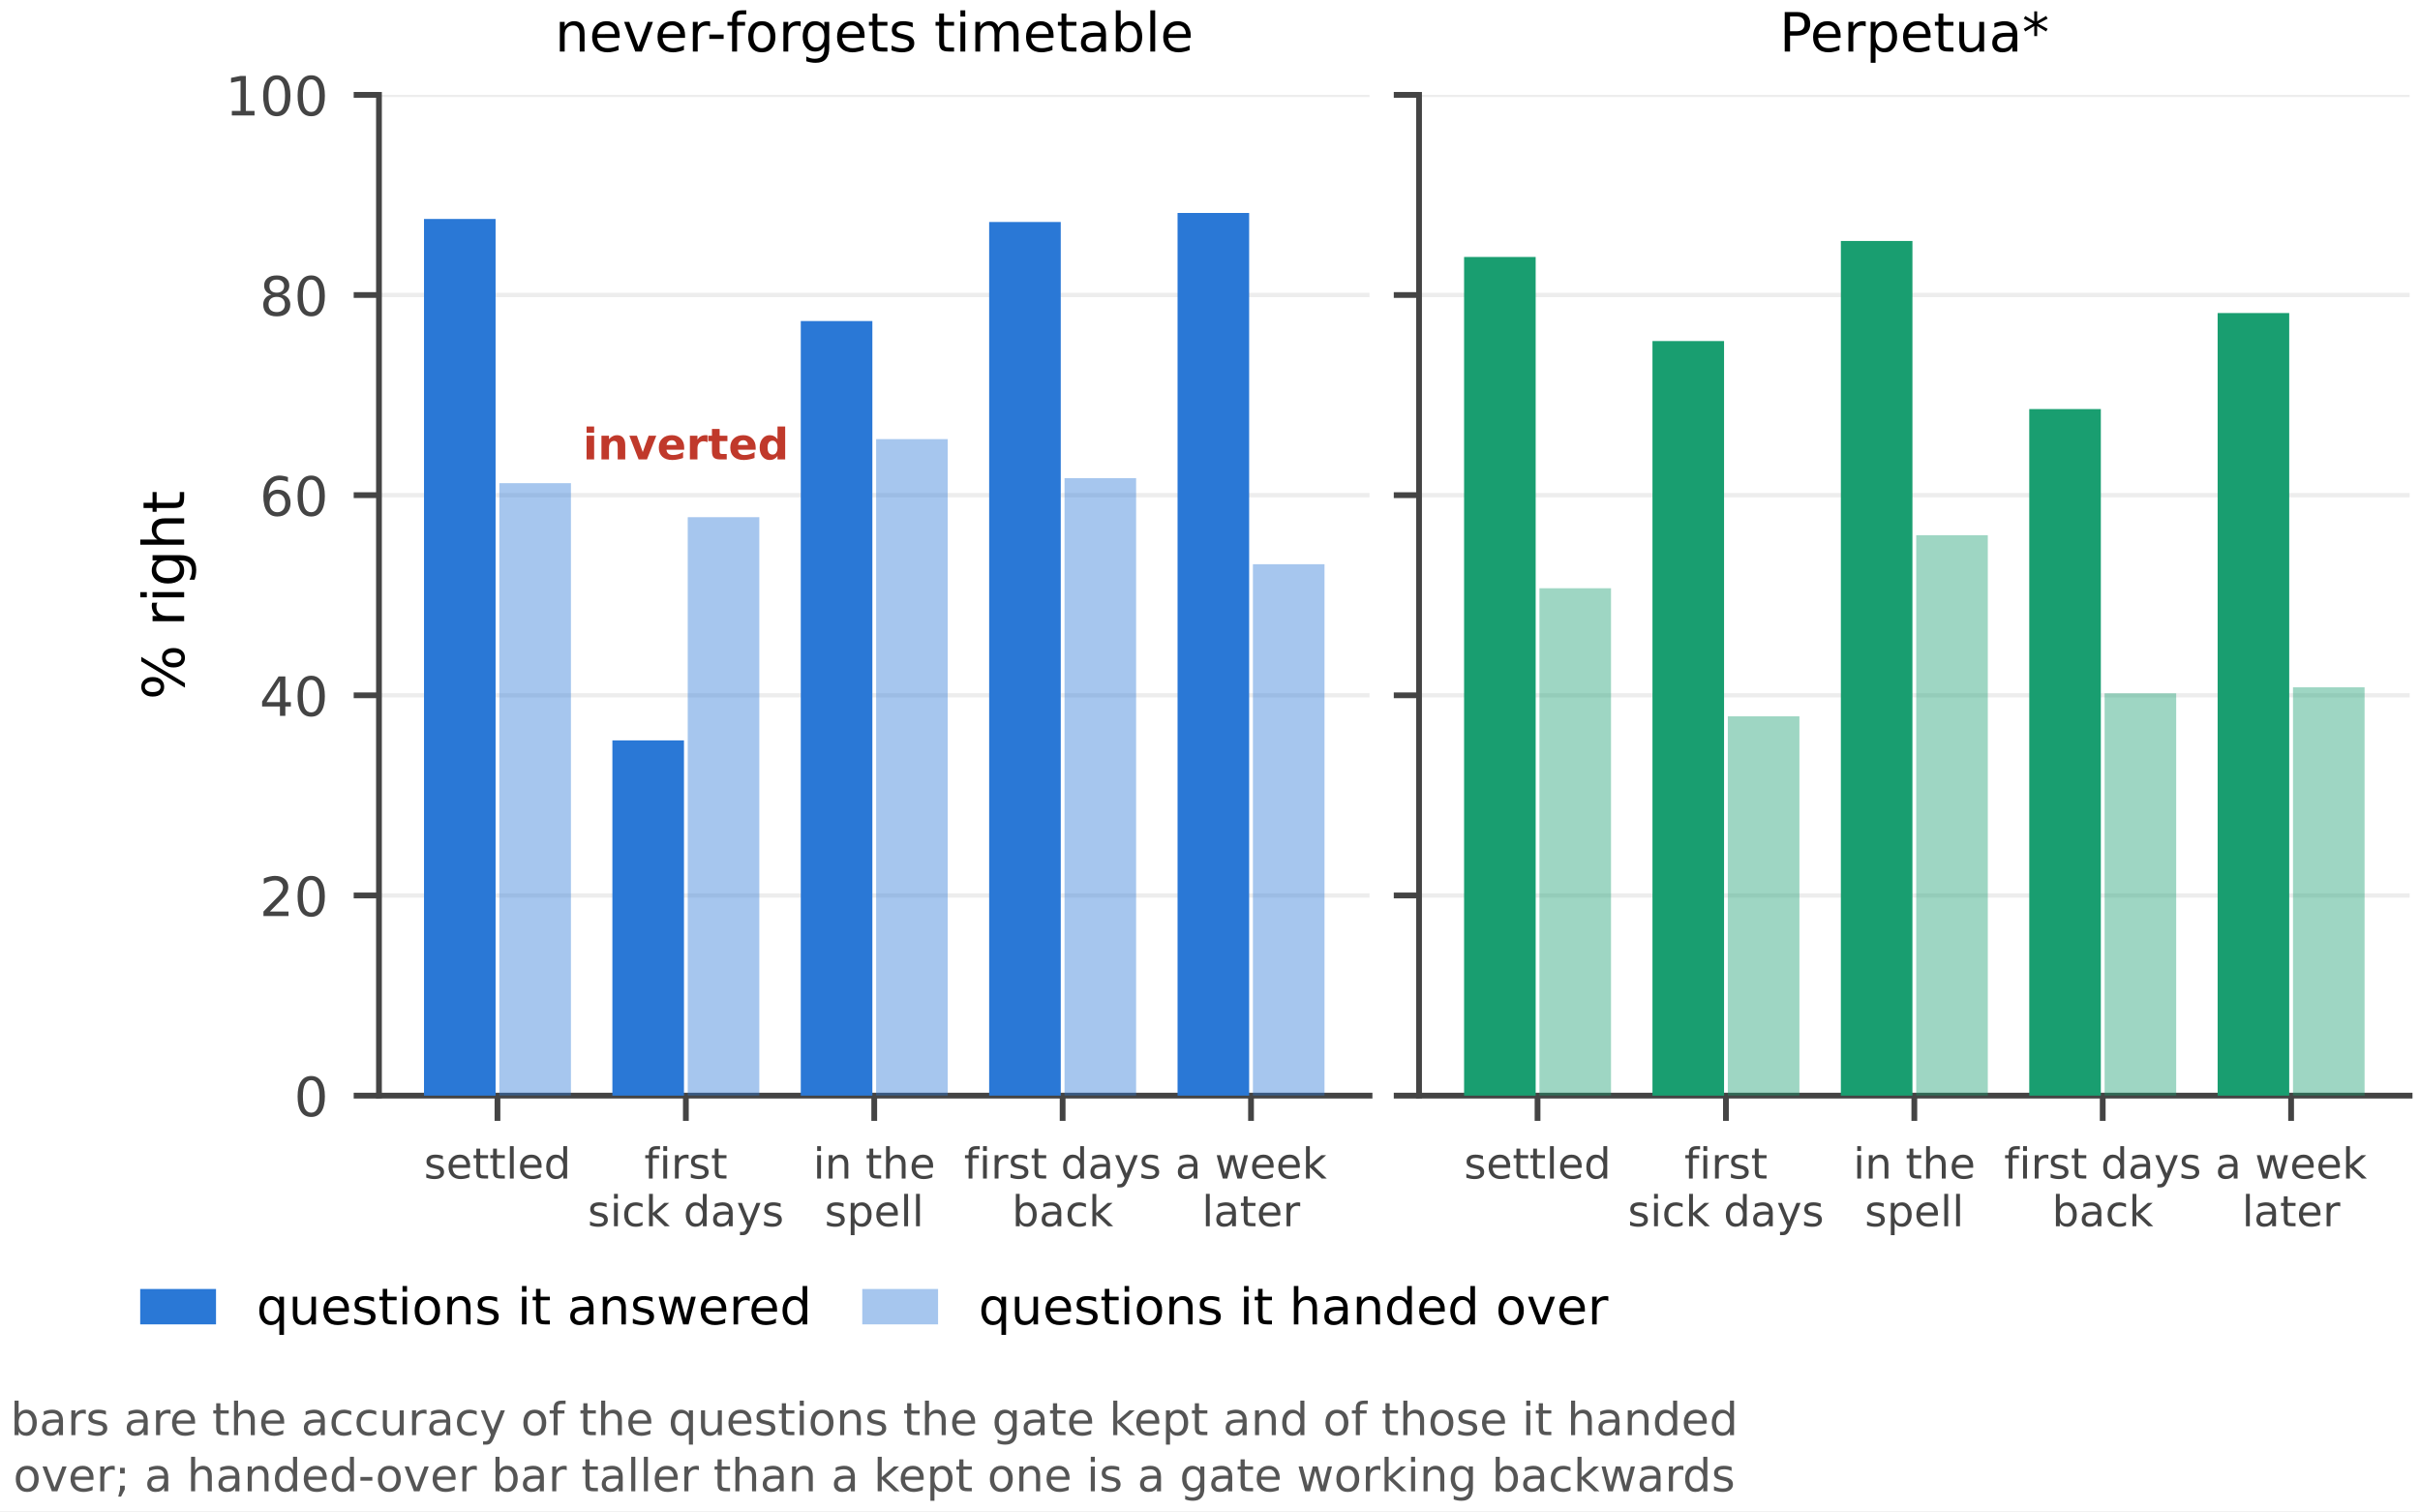
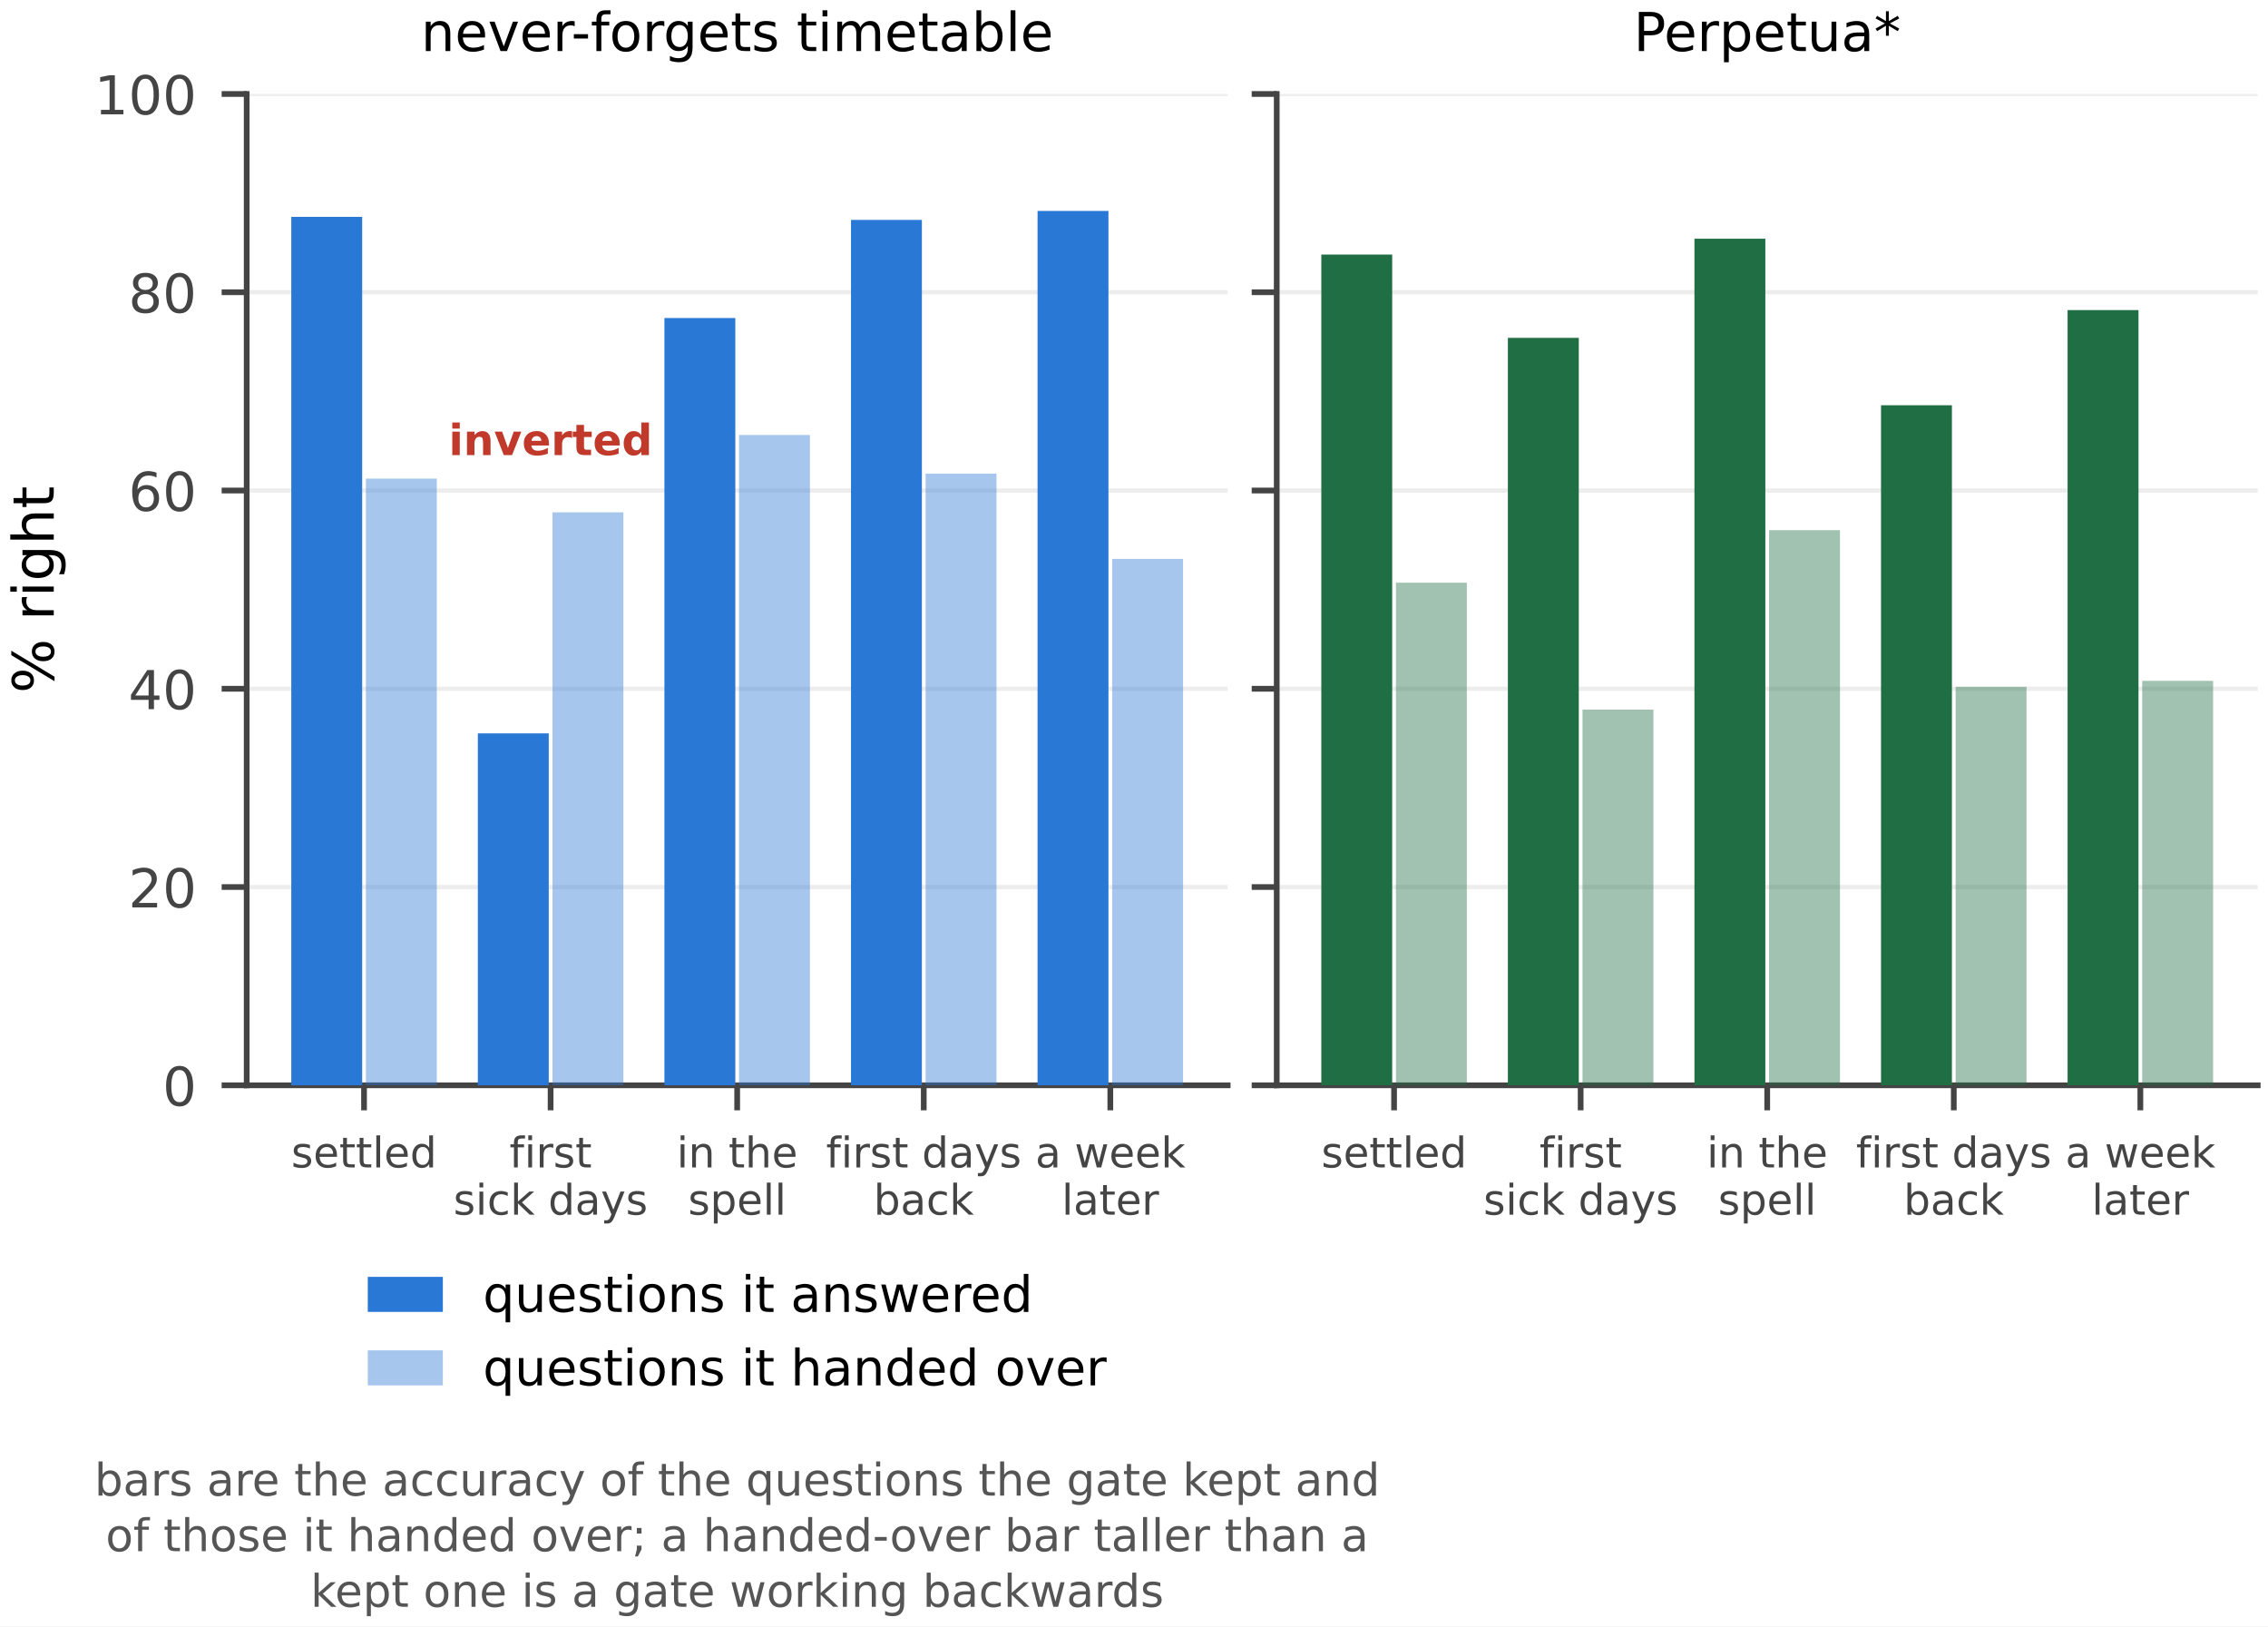
- <svg xmlns="http://www.w3.org/2000/svg" xmlns:xlink="http://www.w3.org/1999/xlink" width="335.157pt" height="209.288pt" viewBox="0 0 335.157 209.288" version="1.1">
+ <svg xmlns="http://www.w3.org/2000/svg" xmlns:xlink="http://www.w3.org/1999/xlink" width="317.17pt" height="227.4pt" viewBox="0 0 317.17 227.4" version="1.1">
  <defs>
    <style type="text/css">*{stroke-linejoin: round; stroke-linecap: butt}</style>
  </defs>
  <g id="figure_1">
    <g id="patch_1">
-       <path d="M -0 209.288  L 335.157 209.288  L 335.157 0  L -0 0  z " style="fill: #ffffff" />
+       <path d="M 0 227.4  L 317.17 227.4  L 317.17 -0  L 0 -0  z " style="fill: #ffffff" />
    </g>
    <g id="axes_1">
      <g id="patch_2">
-         <path d="M 52.485 151.739  L 189.672 151.739  L 189.672 13.139  L 52.485 13.139  z " style="fill: #ffffff" />
+         <path d="M 34.498 151.739  L 171.684 151.739  L 171.684 13.139  L 34.498 13.139  z " style="fill: #ffffff" />
      </g>
      <g id="matplotlib.axis_1">
        <g id="xtick_1">
          <g id="line2d_1">
            <defs>
-               <path id="ma13e0f02e8" d="M 0 0  L 0 3.5  " style="stroke: #444444; stroke-width: 0.8" />
+               <path id="m7c14909d47" d="M 0 0  L 0 3.5  " style="stroke: #444444; stroke-width: 0.8" />
            </defs>
            <g>
-               <use xlink:href="#ma13e0f02e8" x="68.897" y="151.739" style="fill: #444444; stroke: #444444; stroke-width: 0.8" />
+               <use xlink:href="#m7c14909d47" x="50.909" y="151.739" style="fill: #444444; stroke: #444444; stroke-width: 0.8" />
            </g>
          </g>
          <g id="text_1">
-             <text style="font-size: 5.9px; font-family: 'DejaVu Sans', 'Bitstream Vera Sans', 'Computer Modern Sans Serif', 'Lucida Grande', 'Verdana', 'Geneva', 'Lucid', 'Arial', 'Helvetica', 'Avant Garde', sans-serif; text-anchor: middle; fill: #444444" x="68.897" y="163.222" transform="rotate(-0 68.89653 163.2219)">settled</text>
+             <text style="font-size: 5.9px; font-family: 'DejaVu Sans', 'Bitstream Vera Sans', 'Computer Modern Sans Serif', 'Lucida Grande', 'Verdana', 'Geneva', 'Lucid', 'Arial', 'Helvetica', 'Avant Garde', sans-serif; text-anchor: middle; fill: #444444" x="50.909" y="163.222" transform="rotate(-0 50.90935 163.2219)">settled</text>
          </g>
        </g>
        <g id="xtick_2">
          <g id="line2d_2">
            <g>
-               <use xlink:href="#ma13e0f02e8" x="94.988" y="151.739" style="fill: #444444; stroke: #444444; stroke-width: 0.8" />
+               <use xlink:href="#m7c14909d47" x="77" y="151.739" style="fill: #444444; stroke: #444444; stroke-width: 0.8" />
            </g>
          </g>
          <g id="text_2">
-             <text style="font-size: 5.9px; font-family: 'DejaVu Sans', 'Bitstream Vera Sans', 'Computer Modern Sans Serif', 'Lucida Grande', 'Verdana', 'Geneva', 'Lucid', 'Arial', 'Helvetica', 'Avant Garde', sans-serif; fill: #444444" transform="translate(89.22348 163.2219)">first</text>
-             <text style="font-size: 5.9px; font-family: 'DejaVu Sans', 'Bitstream Vera Sans', 'Computer Modern Sans Serif', 'Lucida Grande', 'Verdana', 'Geneva', 'Lucid', 'Arial', 'Helvetica', 'Avant Garde', sans-serif; fill: #444444" transform="translate(81.39999 169.8286)">sick days</text>
+             <text style="font-size: 5.9px; font-family: 'DejaVu Sans', 'Bitstream Vera Sans', 'Computer Modern Sans Serif', 'Lucida Grande', 'Verdana', 'Geneva', 'Lucid', 'Arial', 'Helvetica', 'Avant Garde', sans-serif; fill: #444444" transform="translate(71.2363 163.2219)">first</text>
+             <text style="font-size: 5.9px; font-family: 'DejaVu Sans', 'Bitstream Vera Sans', 'Computer Modern Sans Serif', 'Lucida Grande', 'Verdana', 'Geneva', 'Lucid', 'Arial', 'Helvetica', 'Avant Garde', sans-serif; fill: #444444" transform="translate(63.41281 169.8286)">sick days</text>
          </g>
        </g>
        <g id="xtick_3">
          <g id="line2d_3">
            <g>
-               <use xlink:href="#ma13e0f02e8" x="121.078" y="151.739" style="fill: #444444; stroke: #444444; stroke-width: 0.8" />
+               <use xlink:href="#m7c14909d47" x="103.091" y="151.739" style="fill: #444444; stroke: #444444; stroke-width: 0.8" />
            </g>
          </g>
          <g id="text_3">
-             <text style="font-size: 5.9px; font-family: 'DejaVu Sans', 'Bitstream Vera Sans', 'Computer Modern Sans Serif', 'Lucida Grande', 'Verdana', 'Geneva', 'Lucid', 'Arial', 'Helvetica', 'Avant Garde', sans-serif; fill: #444444" transform="translate(112.6106 163.2219)">in the</text>
-             <text style="font-size: 5.9px; font-family: 'DejaVu Sans', 'Bitstream Vera Sans', 'Computer Modern Sans Serif', 'Lucida Grande', 'Verdana', 'Geneva', 'Lucid', 'Arial', 'Helvetica', 'Avant Garde', sans-serif; fill: #444444" transform="translate(114.2147 169.8286)">spell</text>
+             <text style="font-size: 5.9px; font-family: 'DejaVu Sans', 'Bitstream Vera Sans', 'Computer Modern Sans Serif', 'Lucida Grande', 'Verdana', 'Geneva', 'Lucid', 'Arial', 'Helvetica', 'Avant Garde', sans-serif; fill: #444444" transform="translate(94.62341 163.2219)">in the</text>
+             <text style="font-size: 5.9px; font-family: 'DejaVu Sans', 'Bitstream Vera Sans', 'Computer Modern Sans Serif', 'Lucida Grande', 'Verdana', 'Geneva', 'Lucid', 'Arial', 'Helvetica', 'Avant Garde', sans-serif; fill: #444444" transform="translate(96.22747 169.8286)">spell</text>
          </g>
        </g>
        <g id="xtick_4">
          <g id="line2d_4">
            <g>
-               <use xlink:href="#ma13e0f02e8" x="147.169" y="151.739" style="fill: #444444; stroke: #444444; stroke-width: 0.8" />
+               <use xlink:href="#m7c14909d47" x="129.182" y="151.739" style="fill: #444444; stroke: #444444; stroke-width: 0.8" />
            </g>
          </g>
          <g id="text_4">
-             <text style="font-size: 5.9px; font-family: 'DejaVu Sans', 'Bitstream Vera Sans', 'Computer Modern Sans Serif', 'Lucida Grande', 'Verdana', 'Geneva', 'Lucid', 'Arial', 'Helvetica', 'Avant Garde', sans-serif; fill: #444444" transform="translate(133.5045 163.2219)">first days</text>
-             <text style="font-size: 5.9px; font-family: 'DejaVu Sans', 'Bitstream Vera Sans', 'Computer Modern Sans Serif', 'Lucida Grande', 'Verdana', 'Geneva', 'Lucid', 'Arial', 'Helvetica', 'Avant Garde', sans-serif; fill: #444444" transform="translate(140.1586 169.8286)">back</text>
+             <text style="font-size: 5.9px; font-family: 'DejaVu Sans', 'Bitstream Vera Sans', 'Computer Modern Sans Serif', 'Lucida Grande', 'Verdana', 'Geneva', 'Lucid', 'Arial', 'Helvetica', 'Avant Garde', sans-serif; fill: #444444" transform="translate(115.5173 163.2219)">first days</text>
+             <text style="font-size: 5.9px; font-family: 'DejaVu Sans', 'Bitstream Vera Sans', 'Computer Modern Sans Serif', 'Lucida Grande', 'Verdana', 'Geneva', 'Lucid', 'Arial', 'Helvetica', 'Avant Garde', sans-serif; fill: #444444" transform="translate(122.1714 169.8286)">back</text>
          </g>
        </g>
        <g id="xtick_5">
          <g id="line2d_5">
            <g>
-               <use xlink:href="#ma13e0f02e8" x="173.26" y="151.739" style="fill: #444444; stroke: #444444; stroke-width: 0.8" />
+               <use xlink:href="#m7c14909d47" x="155.273" y="151.739" style="fill: #444444; stroke: #444444; stroke-width: 0.8" />
            </g>
          </g>
          <g id="text_5">
-             <text style="font-size: 5.9px; font-family: 'DejaVu Sans', 'Bitstream Vera Sans', 'Computer Modern Sans Serif', 'Lucida Grande', 'Verdana', 'Geneva', 'Lucid', 'Arial', 'Helvetica', 'Avant Garde', sans-serif; fill: #444444" transform="translate(162.764 163.2219)">a week</text>
-             <text style="font-size: 5.9px; font-family: 'DejaVu Sans', 'Bitstream Vera Sans', 'Computer Modern Sans Serif', 'Lucida Grande', 'Verdana', 'Geneva', 'Lucid', 'Arial', 'Helvetica', 'Avant Garde', sans-serif; fill: #444444" transform="translate(166.4487 169.8286)">later</text>
+             <text style="font-size: 5.9px; font-family: 'DejaVu Sans', 'Bitstream Vera Sans', 'Computer Modern Sans Serif', 'Lucida Grande', 'Verdana', 'Geneva', 'Lucid', 'Arial', 'Helvetica', 'Avant Garde', sans-serif; fill: #444444" transform="translate(144.7768 163.2219)">a week</text>
+             <text style="font-size: 5.9px; font-family: 'DejaVu Sans', 'Bitstream Vera Sans', 'Computer Modern Sans Serif', 'Lucida Grande', 'Verdana', 'Geneva', 'Lucid', 'Arial', 'Helvetica', 'Avant Garde', sans-serif; fill: #444444" transform="translate(148.4615 169.8286)">later</text>
          </g>
        </g>
      </g>
      <g id="matplotlib.axis_2">
        <g id="ytick_1">
          <g id="line2d_6">
-             <path d="M 52.485 151.739  L 189.672 151.739  " clip-path="url(#p17b1b8c74d)" style="fill: none; stroke: #dddddd; stroke-opacity: 0.5; stroke-width: 0.6; stroke-linecap: square" />
+             <path d="M 34.498 151.739  L 171.684 151.739  " clip-path="url(#p34a9e41740)" style="fill: none; stroke: #dddddd; stroke-opacity: 0.5; stroke-width: 0.6; stroke-linecap: square" />
          </g>
          <g id="line2d_7">
            <defs>
-               <path id="mb61ec6a829" d="M 0 0  L -3.5 0  " style="stroke: #444444; stroke-width: 0.8" />
+               <path id="m908d773eaa" d="M 0 0  L -3.5 0  " style="stroke: #444444; stroke-width: 0.8" />
            </defs>
            <g>
-               <use xlink:href="#mb61ec6a829" x="52.485" y="151.739" style="fill: #444444; stroke: #444444; stroke-width: 0.8" />
+               <use xlink:href="#m908d773eaa" x="34.498" y="151.739" style="fill: #444444; stroke: #444444; stroke-width: 0.8" />
            </g>
          </g>
          <g id="text_6">
-             <text style="font-size: 7.5px; font-family: 'DejaVu Sans', 'Bitstream Vera Sans', 'Computer Modern Sans Serif', 'Lucida Grande', 'Verdana', 'Geneva', 'Lucid', 'Arial', 'Helvetica', 'Avant Garde', sans-serif; text-anchor: end; fill: #444444" x="45.485" y="154.588" transform="rotate(-0 45.48531 154.5882)">0</text>
+             <text style="font-size: 7.5px; font-family: 'DejaVu Sans', 'Bitstream Vera Sans', 'Computer Modern Sans Serif', 'Lucida Grande', 'Verdana', 'Geneva', 'Lucid', 'Arial', 'Helvetica', 'Avant Garde', sans-serif; text-anchor: end; fill: #444444" x="27.498" y="154.588" transform="rotate(-0 27.49813 154.5882)">0</text>
          </g>
        </g>
        <g id="ytick_2">
          <g id="line2d_8">
-             <path d="M 52.485 124.019  L 189.672 124.019  " clip-path="url(#p17b1b8c74d)" style="fill: none; stroke: #dddddd; stroke-opacity: 0.5; stroke-width: 0.6; stroke-linecap: square" />
+             <path d="M 34.498 124.019  L 171.684 124.019  " clip-path="url(#p34a9e41740)" style="fill: none; stroke: #dddddd; stroke-opacity: 0.5; stroke-width: 0.6; stroke-linecap: square" />
          </g>
          <g id="line2d_9">
            <g>
-               <use xlink:href="#mb61ec6a829" x="52.485" y="124.019" style="fill: #444444; stroke: #444444; stroke-width: 0.8" />
+               <use xlink:href="#m908d773eaa" x="34.498" y="124.019" style="fill: #444444; stroke: #444444; stroke-width: 0.8" />
            </g>
          </g>
          <g id="text_7">
-             <text style="font-size: 7.5px; font-family: 'DejaVu Sans', 'Bitstream Vera Sans', 'Computer Modern Sans Serif', 'Lucida Grande', 'Verdana', 'Geneva', 'Lucid', 'Arial', 'Helvetica', 'Avant Garde', sans-serif; text-anchor: end; fill: #444444" x="45.485" y="126.868" transform="rotate(-0 45.48531 126.8682)">20</text>
+             <text style="font-size: 7.5px; font-family: 'DejaVu Sans', 'Bitstream Vera Sans', 'Computer Modern Sans Serif', 'Lucida Grande', 'Verdana', 'Geneva', 'Lucid', 'Arial', 'Helvetica', 'Avant Garde', sans-serif; text-anchor: end; fill: #444444" x="27.498" y="126.868" transform="rotate(-0 27.49813 126.8682)">20</text>
          </g>
        </g>
        <g id="ytick_3">
          <g id="line2d_10">
-             <path d="M 52.485 96.299  L 189.672 96.299  " clip-path="url(#p17b1b8c74d)" style="fill: none; stroke: #dddddd; stroke-opacity: 0.5; stroke-width: 0.6; stroke-linecap: square" />
+             <path d="M 34.498 96.299  L 171.684 96.299  " clip-path="url(#p34a9e41740)" style="fill: none; stroke: #dddddd; stroke-opacity: 0.5; stroke-width: 0.6; stroke-linecap: square" />
          </g>
          <g id="line2d_11">
            <g>
-               <use xlink:href="#mb61ec6a829" x="52.485" y="96.299" style="fill: #444444; stroke: #444444; stroke-width: 0.8" />
+               <use xlink:href="#m908d773eaa" x="34.498" y="96.299" style="fill: #444444; stroke: #444444; stroke-width: 0.8" />
            </g>
          </g>
          <g id="text_8">
-             <text style="font-size: 7.5px; font-family: 'DejaVu Sans', 'Bitstream Vera Sans', 'Computer Modern Sans Serif', 'Lucida Grande', 'Verdana', 'Geneva', 'Lucid', 'Arial', 'Helvetica', 'Avant Garde', sans-serif; text-anchor: end; fill: #444444" x="45.485" y="99.148" transform="rotate(-0 45.48531 99.14824)">40</text>
+             <text style="font-size: 7.5px; font-family: 'DejaVu Sans', 'Bitstream Vera Sans', 'Computer Modern Sans Serif', 'Lucida Grande', 'Verdana', 'Geneva', 'Lucid', 'Arial', 'Helvetica', 'Avant Garde', sans-serif; text-anchor: end; fill: #444444" x="27.498" y="99.148" transform="rotate(-0 27.49813 99.14824)">40</text>
          </g>
        </g>
        <g id="ytick_4">
          <g id="line2d_12">
-             <path d="M 52.485 68.579  L 189.672 68.579  " clip-path="url(#p17b1b8c74d)" style="fill: none; stroke: #dddddd; stroke-opacity: 0.5; stroke-width: 0.6; stroke-linecap: square" />
+             <path d="M 34.498 68.579  L 171.684 68.579  " clip-path="url(#p34a9e41740)" style="fill: none; stroke: #dddddd; stroke-opacity: 0.5; stroke-width: 0.6; stroke-linecap: square" />
          </g>
          <g id="line2d_13">
            <g>
-               <use xlink:href="#mb61ec6a829" x="52.485" y="68.579" style="fill: #444444; stroke: #444444; stroke-width: 0.8" />
+               <use xlink:href="#m908d773eaa" x="34.498" y="68.579" style="fill: #444444; stroke: #444444; stroke-width: 0.8" />
            </g>
          </g>
          <g id="text_9">
-             <text style="font-size: 7.5px; font-family: 'DejaVu Sans', 'Bitstream Vera Sans', 'Computer Modern Sans Serif', 'Lucida Grande', 'Verdana', 'Geneva', 'Lucid', 'Arial', 'Helvetica', 'Avant Garde', sans-serif; text-anchor: end; fill: #444444" x="45.485" y="71.428" transform="rotate(-0 45.48531 71.42824)">60</text>
+             <text style="font-size: 7.5px; font-family: 'DejaVu Sans', 'Bitstream Vera Sans', 'Computer Modern Sans Serif', 'Lucida Grande', 'Verdana', 'Geneva', 'Lucid', 'Arial', 'Helvetica', 'Avant Garde', sans-serif; text-anchor: end; fill: #444444" x="27.498" y="71.428" transform="rotate(-0 27.49813 71.42824)">60</text>
          </g>
        </g>
        <g id="ytick_5">
          <g id="line2d_14">
-             <path d="M 52.485 40.859  L 189.672 40.859  " clip-path="url(#p17b1b8c74d)" style="fill: none; stroke: #dddddd; stroke-opacity: 0.5; stroke-width: 0.6; stroke-linecap: square" />
+             <path d="M 34.498 40.859  L 171.684 40.859  " clip-path="url(#p34a9e41740)" style="fill: none; stroke: #dddddd; stroke-opacity: 0.5; stroke-width: 0.6; stroke-linecap: square" />
          </g>
          <g id="line2d_15">
            <g>
-               <use xlink:href="#mb61ec6a829" x="52.485" y="40.859" style="fill: #444444; stroke: #444444; stroke-width: 0.8" />
+               <use xlink:href="#m908d773eaa" x="34.498" y="40.859" style="fill: #444444; stroke: #444444; stroke-width: 0.8" />
            </g>
          </g>
          <g id="text_10">
-             <text style="font-size: 7.5px; font-family: 'DejaVu Sans', 'Bitstream Vera Sans', 'Computer Modern Sans Serif', 'Lucida Grande', 'Verdana', 'Geneva', 'Lucid', 'Arial', 'Helvetica', 'Avant Garde', sans-serif; text-anchor: end; fill: #444444" x="45.485" y="43.708" transform="rotate(-0 45.48531 43.70824)">80</text>
+             <text style="font-size: 7.5px; font-family: 'DejaVu Sans', 'Bitstream Vera Sans', 'Computer Modern Sans Serif', 'Lucida Grande', 'Verdana', 'Geneva', 'Lucid', 'Arial', 'Helvetica', 'Avant Garde', sans-serif; text-anchor: end; fill: #444444" x="27.498" y="43.708" transform="rotate(-0 27.49813 43.70824)">80</text>
          </g>
        </g>
        <g id="ytick_6">
          <g id="line2d_16">
-             <path d="M 52.485 13.139  L 189.672 13.139  " clip-path="url(#p17b1b8c74d)" style="fill: none; stroke: #dddddd; stroke-opacity: 0.5; stroke-width: 0.6; stroke-linecap: square" />
+             <path d="M 34.498 13.139  L 171.684 13.139  " clip-path="url(#p34a9e41740)" style="fill: none; stroke: #dddddd; stroke-opacity: 0.5; stroke-width: 0.6; stroke-linecap: square" />
          </g>
          <g id="line2d_17">
            <g>
-               <use xlink:href="#mb61ec6a829" x="52.485" y="13.139" style="fill: #444444; stroke: #444444; stroke-width: 0.8" />
+               <use xlink:href="#m908d773eaa" x="34.498" y="13.139" style="fill: #444444; stroke: #444444; stroke-width: 0.8" />
            </g>
          </g>
          <g id="text_11">
-             <text style="font-size: 7.5px; font-family: 'DejaVu Sans', 'Bitstream Vera Sans', 'Computer Modern Sans Serif', 'Lucida Grande', 'Verdana', 'Geneva', 'Lucid', 'Arial', 'Helvetica', 'Avant Garde', sans-serif; text-anchor: end; fill: #444444" x="45.485" y="15.988" transform="rotate(-0 45.48531 15.98824)">100</text>
+             <text style="font-size: 7.5px; font-family: 'DejaVu Sans', 'Bitstream Vera Sans', 'Computer Modern Sans Serif', 'Lucida Grande', 'Verdana', 'Geneva', 'Lucid', 'Arial', 'Helvetica', 'Avant Garde', sans-serif; text-anchor: end; fill: #444444" x="27.498" y="15.988" transform="rotate(-0 27.49813 15.98824)">100</text>
          </g>
        </g>
        <g id="text_12">
-           <text style="font-size: 8px; font-family: 'DejaVu Sans', 'Bitstream Vera Sans', 'Computer Modern Sans Serif', 'Lucida Grande', 'Verdana', 'Geneva', 'Lucid', 'Arial', 'Helvetica', 'Avant Garde', sans-serif; text-anchor: middle" x="25.506" y="82.439" transform="rotate(-90 25.50593 82.43883)">% right</text>
+           <text style="font-size: 8px; font-family: 'DejaVu Sans', 'Bitstream Vera Sans', 'Computer Modern Sans Serif', 'Lucida Grande', 'Verdana', 'Geneva', 'Lucid', 'Arial', 'Helvetica', 'Avant Garde', sans-serif; text-anchor: middle" x="7.519" y="82.439" transform="rotate(-90 7.51875 82.43883)">% right</text>
        </g>
      </g>
      <g id="patch_3">
-         <path d="M 52.485 151.739  L 52.485 13.139  " style="fill: none; stroke: #444444; stroke-width: 0.8; stroke-linejoin: miter; stroke-linecap: square" />
+         <path d="M 34.498 151.739  L 34.498 13.139  " style="fill: none; stroke: #444444; stroke-width: 0.8; stroke-linejoin: miter; stroke-linecap: square" />
      </g>
      <g id="patch_4">
-         <path d="M 52.485 151.739  L 189.672 151.739  " style="fill: none; stroke: #444444; stroke-width: 0.8; stroke-linejoin: miter; stroke-linecap: square" />
+         <path d="M 34.498 151.739  L 171.684 151.739  " style="fill: none; stroke: #444444; stroke-width: 0.8; stroke-linejoin: miter; stroke-linecap: square" />
      </g>
      <g id="patch_5">
-         <path d="M 58.721 151.739  L 68.636 151.739  L 68.636 30.325  L 58.721 30.325  z " clip-path="url(#p17b1b8c74d)" style="fill: #2a78d6" />
+         <path d="M 40.734 151.739  L 50.648 151.739  L 50.648 30.325  L 40.734 30.325  z " clip-path="url(#p34a9e41740)" style="fill: #2a78d6" />
      </g>
      <g id="patch_6">
-         <path d="M 84.812 151.739  L 94.727 151.739  L 94.727 102.536  L 84.812 102.536  z " clip-path="url(#p17b1b8c74d)" style="fill: #2a78d6" />
+         <path d="M 66.825 151.739  L 76.739 151.739  L 76.739 102.536  L 66.825 102.536  z " clip-path="url(#p34a9e41740)" style="fill: #2a78d6" />
      </g>
      <g id="patch_7">
-         <path d="M 110.903 151.739  L 120.818 151.739  L 120.818 44.462  L 110.903 44.462  z " clip-path="url(#p17b1b8c74d)" style="fill: #2a78d6" />
+         <path d="M 92.916 151.739  L 102.83 151.739  L 102.83 44.462  L 92.916 44.462  z " clip-path="url(#p34a9e41740)" style="fill: #2a78d6" />
      </g>
      <g id="patch_8">
-         <path d="M 136.994 151.739  L 146.909 151.739  L 146.909 30.741  L 136.994 30.741  z " clip-path="url(#p17b1b8c74d)" style="fill: #2a78d6" />
+         <path d="M 119.007 151.739  L 128.921 151.739  L 128.921 30.741  L 119.007 30.741  z " clip-path="url(#p34a9e41740)" style="fill: #2a78d6" />
      </g>
      <g id="patch_9">
-         <path d="M 163.085 151.739  L 173 151.739  L 173 29.494  L 163.085 29.494  z " clip-path="url(#p17b1b8c74d)" style="fill: #2a78d6" />
+         <path d="M 145.098 151.739  L 155.012 151.739  L 155.012 29.494  L 145.098 29.494  z " clip-path="url(#p34a9e41740)" style="fill: #2a78d6" />
      </g>
      <g id="patch_10">
-         <path d="M 69.157 151.739  L 79.072 151.739  L 79.072 66.916  L 69.157 66.916  z " clip-path="url(#p17b1b8c74d)" style="fill: #2a78d6; opacity: 0.42" />
+         <path d="M 51.17 151.739  L 61.085 151.739  L 61.085 66.916  L 51.17 66.916  z " clip-path="url(#p34a9e41740)" style="fill: #2a78d6; opacity: 0.42" />
      </g>
      <g id="patch_11">
-         <path d="M 95.248 151.739  L 105.163 151.739  L 105.163 71.628  L 95.248 71.628  z " clip-path="url(#p17b1b8c74d)" style="fill: #2a78d6; opacity: 0.42" />
+         <path d="M 77.261 151.739  L 87.176 151.739  L 87.176 71.628  L 77.261 71.628  z " clip-path="url(#p34a9e41740)" style="fill: #2a78d6; opacity: 0.42" />
      </g>
      <g id="patch_12">
-         <path d="M 121.339 151.739  L 131.254 151.739  L 131.254 60.817  L 121.339 60.817  z " clip-path="url(#p17b1b8c74d)" style="fill: #2a78d6; opacity: 0.42" />
+         <path d="M 103.352 151.739  L 113.267 151.739  L 113.267 60.817  L 103.352 60.817  z " clip-path="url(#p34a9e41740)" style="fill: #2a78d6; opacity: 0.42" />
      </g>
      <g id="patch_13">
-         <path d="M 147.43 151.739  L 157.345 151.739  L 157.345 66.223  L 147.43 66.223  z " clip-path="url(#p17b1b8c74d)" style="fill: #2a78d6; opacity: 0.42" />
+         <path d="M 129.443 151.739  L 139.358 151.739  L 139.358 66.223  L 129.443 66.223  z " clip-path="url(#p34a9e41740)" style="fill: #2a78d6; opacity: 0.42" />
      </g>
      <g id="patch_14">
-         <path d="M 173.521 151.739  L 183.436 151.739  L 183.436 78.142  L 173.521 78.142  z " clip-path="url(#p17b1b8c74d)" style="fill: #2a78d6; opacity: 0.42" />
+         <path d="M 155.534 151.739  L 165.449 151.739  L 165.449 78.142  L 155.534 78.142  z " clip-path="url(#p34a9e41740)" style="fill: #2a78d6; opacity: 0.42" />
      </g>
      <g id="text_13">
-         <text style="font-weight: 700; font-size: 6px; font-family: 'DejaVu Sans', 'Bitstream Vera Sans', 'Computer Modern Sans Serif', 'Lucida Grande', 'Verdana', 'Geneva', 'Lucid', 'Arial', 'Helvetica', 'Avant Garde', sans-serif; text-anchor: middle; fill: #c0392b" x="94.988" y="63.628" transform="rotate(-0 94.9875 63.62803)">inverted</text>
+         <text style="font-weight: 700; font-size: 6px; font-family: 'DejaVu Sans', 'Bitstream Vera Sans', 'Computer Modern Sans Serif', 'Lucida Grande', 'Verdana', 'Geneva', 'Lucid', 'Arial', 'Helvetica', 'Avant Garde', sans-serif; text-anchor: middle; fill: #c0392b" x="77" y="63.628" transform="rotate(-0 77.00032 63.62803)">inverted</text>
      </g>
      <g id="text_14">
-         <text style="font-size: 6.3px; font-family: 'DejaVu Sans', 'Bitstream Vera Sans', 'Computer Modern Sans Serif', 'Lucida Grande', 'Verdana', 'Geneva', 'Lucid', 'Arial', 'Helvetica', 'Avant Garde', sans-serif; fill: #555555" transform="translate(1.44 198.7648)">bars are the accuracy of the questions the gate kept and of those it handed</text>
-         <text style="font-size: 6.3px; font-family: 'DejaVu Sans', 'Bitstream Vera Sans', 'Computer Modern Sans Serif', 'Lucida Grande', 'Verdana', 'Geneva', 'Lucid', 'Arial', 'Helvetica', 'Avant Garde', sans-serif; fill: #555555" transform="translate(1.843102 206.5375)">over; a handed-over bar taller than a kept one is a gate working backwards</text>
+         <text style="font-size: 6.3px; font-family: 'DejaVu Sans', 'Bitstream Vera Sans', 'Computer Modern Sans Serif', 'Lucida Grande', 'Verdana', 'Geneva', 'Lucid', 'Arial', 'Helvetica', 'Avant Garde', sans-serif; fill: #555555" transform="translate(13.20211 209.1048)">bars are the accuracy of the questions the gate kept and</text>
+         <text style="font-size: 6.3px; font-family: 'DejaVu Sans', 'Bitstream Vera Sans', 'Computer Modern Sans Serif', 'Lucida Grande', 'Verdana', 'Geneva', 'Lucid', 'Arial', 'Helvetica', 'Avant Garde', sans-serif; fill: #555555" transform="translate(14.77563 216.8775)">of those it handed over; a handed-over bar taller than a</text>
+         <text style="font-size: 6.3px; font-family: 'DejaVu Sans', 'Bitstream Vera Sans', 'Computer Modern Sans Serif', 'Lucida Grande', 'Verdana', 'Geneva', 'Lucid', 'Arial', 'Helvetica', 'Avant Garde', sans-serif; fill: #555555" transform="translate(43.42341 224.6502)">kept one is a gate working backwards</text>
      </g>
      <g id="text_15">
-         <text style="font-size: 7.5px; font-family: 'DejaVu Sans', 'Bitstream Vera Sans', 'Computer Modern Sans Serif', 'Lucida Grande', 'Verdana', 'Geneva', 'Lucid', 'Arial', 'Helvetica', 'Avant Garde', sans-serif; text-anchor: middle" x="121.078" y="7.139" transform="rotate(-0 121.0785 7.138828)">never-forgets timetable</text>
+         <text style="font-size: 7.5px; font-family: 'DejaVu Sans', 'Bitstream Vera Sans', 'Computer Modern Sans Serif', 'Lucida Grande', 'Verdana', 'Geneva', 'Lucid', 'Arial', 'Helvetica', 'Avant Garde', sans-serif; text-anchor: middle" x="103.091" y="7.139" transform="rotate(-0 103.0913 7.138828)">never-forgets timetable</text>
      </g>
      <g id="legend_1">
        <g id="patch_15">
-           <path d="M 19.417 183.42  L 29.917 183.42  L 29.917 178.52  L 19.417 178.52  z " style="fill: #2a78d6" />
+           <path d="M 51.431 183.42  L 61.931 183.42  L 61.931 178.52  L 51.431 178.52  z " style="fill: #2a78d6" />
        </g>
        <g id="text_16">
-           <text style="font-size: 7px; font-family: 'DejaVu Sans', 'Bitstream Vera Sans', 'Computer Modern Sans Serif', 'Lucida Grande', 'Verdana', 'Geneva', 'Lucid', 'Arial', 'Helvetica', 'Avant Garde', sans-serif; text-anchor: start" x="35.517" y="183.42" transform="rotate(-0 35.51715 183.4197)">questions it answered</text>
+           <text style="font-size: 7px; font-family: 'DejaVu Sans', 'Bitstream Vera Sans', 'Computer Modern Sans Serif', 'Lucida Grande', 'Verdana', 'Geneva', 'Lucid', 'Arial', 'Helvetica', 'Avant Garde', sans-serif; text-anchor: start" x="67.531" y="183.42" transform="rotate(-0 67.5313 183.4197)">questions it answered</text>
        </g>
        <g id="patch_16">
-           <path d="M 119.42 183.42  L 129.92 183.42  L 129.92 178.52  L 119.42 178.52  z " style="fill: #2a78d6; opacity: 0.42" />
+           <path d="M 51.431 193.694  L 61.931 193.694  L 61.931 188.794  L 51.431 188.794  z " style="fill: #2a78d6; opacity: 0.42" />
        </g>
        <g id="text_17">
-           <text style="font-size: 7px; font-family: 'DejaVu Sans', 'Bitstream Vera Sans', 'Computer Modern Sans Serif', 'Lucida Grande', 'Verdana', 'Geneva', 'Lucid', 'Arial', 'Helvetica', 'Avant Garde', sans-serif; text-anchor: start" x="135.52" y="183.42" transform="rotate(-0 135.5198 183.4197)">questions it handed over</text>
+           <text style="font-size: 7px; font-family: 'DejaVu Sans', 'Bitstream Vera Sans', 'Computer Modern Sans Serif', 'Lucida Grande', 'Verdana', 'Geneva', 'Lucid', 'Arial', 'Helvetica', 'Avant Garde', sans-serif; text-anchor: start" x="67.531" y="193.694" transform="rotate(-0 67.5313 193.6944)">questions it handed over</text>
        </g>
      </g>
    </g>
    <g id="axes_2">
      <g id="patch_17">
-         <path d="M 196.531 151.739  L 333.717 151.739  L 333.717 13.139  L 196.531 13.139  z " style="fill: #ffffff" />
+         <path d="M 178.544 151.739  L 315.73 151.739  L 315.73 13.139  L 178.544 13.139  z " style="fill: #ffffff" />
      </g>
      <g id="matplotlib.axis_3">
        <g id="xtick_6">
          <g id="line2d_18">
            <g>
-               <use xlink:href="#ma13e0f02e8" x="212.942" y="151.739" style="fill: #444444; stroke: #444444; stroke-width: 0.8" />
+               <use xlink:href="#m7c14909d47" x="194.955" y="151.739" style="fill: #444444; stroke: #444444; stroke-width: 0.8" />
            </g>
          </g>
          <g id="text_18">
-             <text style="font-size: 5.9px; font-family: 'DejaVu Sans', 'Bitstream Vera Sans', 'Computer Modern Sans Serif', 'Lucida Grande', 'Verdana', 'Geneva', 'Lucid', 'Arial', 'Helvetica', 'Avant Garde', sans-serif; text-anchor: middle; fill: #444444" x="212.942" y="163.222" transform="rotate(-0 212.9422 163.2219)">settled</text>
+             <text style="font-size: 5.9px; font-family: 'DejaVu Sans', 'Bitstream Vera Sans', 'Computer Modern Sans Serif', 'Lucida Grande', 'Verdana', 'Geneva', 'Lucid', 'Arial', 'Helvetica', 'Avant Garde', sans-serif; text-anchor: middle; fill: #444444" x="194.955" y="163.222" transform="rotate(-0 194.955 163.2219)">settled</text>
          </g>
        </g>
        <g id="xtick_7">
          <g id="line2d_19">
            <g>
-               <use xlink:href="#ma13e0f02e8" x="239.033" y="151.739" style="fill: #444444; stroke: #444444; stroke-width: 0.8" />
+               <use xlink:href="#m7c14909d47" x="221.046" y="151.739" style="fill: #444444; stroke: #444444; stroke-width: 0.8" />
            </g>
          </g>
          <g id="text_19">
-             <text style="font-size: 5.9px; font-family: 'DejaVu Sans', 'Bitstream Vera Sans', 'Computer Modern Sans Serif', 'Lucida Grande', 'Verdana', 'Geneva', 'Lucid', 'Arial', 'Helvetica', 'Avant Garde', sans-serif; fill: #444444" transform="translate(233.2691 163.2219)">first</text>
-             <text style="font-size: 5.9px; font-family: 'DejaVu Sans', 'Bitstream Vera Sans', 'Computer Modern Sans Serif', 'Lucida Grande', 'Verdana', 'Geneva', 'Lucid', 'Arial', 'Helvetica', 'Avant Garde', sans-serif; fill: #444444" transform="translate(225.4456 169.8286)">sick days</text>
+             <text style="font-size: 5.9px; font-family: 'DejaVu Sans', 'Bitstream Vera Sans', 'Computer Modern Sans Serif', 'Lucida Grande', 'Verdana', 'Geneva', 'Lucid', 'Arial', 'Helvetica', 'Avant Garde', sans-serif; fill: #444444" transform="translate(215.282 163.2219)">first</text>
+             <text style="font-size: 5.9px; font-family: 'DejaVu Sans', 'Bitstream Vera Sans', 'Computer Modern Sans Serif', 'Lucida Grande', 'Verdana', 'Geneva', 'Lucid', 'Arial', 'Helvetica', 'Avant Garde', sans-serif; fill: #444444" transform="translate(207.4585 169.8286)">sick days</text>
          </g>
        </g>
        <g id="xtick_8">
          <g id="line2d_20">
            <g>
-               <use xlink:href="#ma13e0f02e8" x="265.124" y="151.739" style="fill: #444444; stroke: #444444; stroke-width: 0.8" />
+               <use xlink:href="#m7c14909d47" x="247.137" y="151.739" style="fill: #444444; stroke: #444444; stroke-width: 0.8" />
            </g>
          </g>
          <g id="text_20">
-             <text style="font-size: 5.9px; font-family: 'DejaVu Sans', 'Bitstream Vera Sans', 'Computer Modern Sans Serif', 'Lucida Grande', 'Verdana', 'Geneva', 'Lucid', 'Arial', 'Helvetica', 'Avant Garde', sans-serif; fill: #444444" transform="translate(256.6563 163.2219)">in the</text>
-             <text style="font-size: 5.9px; font-family: 'DejaVu Sans', 'Bitstream Vera Sans', 'Computer Modern Sans Serif', 'Lucida Grande', 'Verdana', 'Geneva', 'Lucid', 'Arial', 'Helvetica', 'Avant Garde', sans-serif; fill: #444444" transform="translate(258.2603 169.8286)">spell</text>
+             <text style="font-size: 5.9px; font-family: 'DejaVu Sans', 'Bitstream Vera Sans', 'Computer Modern Sans Serif', 'Lucida Grande', 'Verdana', 'Geneva', 'Lucid', 'Arial', 'Helvetica', 'Avant Garde', sans-serif; fill: #444444" transform="translate(238.6691 163.2219)">in the</text>
+             <text style="font-size: 5.9px; font-family: 'DejaVu Sans', 'Bitstream Vera Sans', 'Computer Modern Sans Serif', 'Lucida Grande', 'Verdana', 'Geneva', 'Lucid', 'Arial', 'Helvetica', 'Avant Garde', sans-serif; fill: #444444" transform="translate(240.2731 169.8286)">spell</text>
          </g>
        </g>
        <g id="xtick_9">
          <g id="line2d_21">
            <g>
-               <use xlink:href="#ma13e0f02e8" x="291.215" y="151.739" style="fill: #444444; stroke: #444444; stroke-width: 0.8" />
+               <use xlink:href="#m7c14909d47" x="273.228" y="151.739" style="fill: #444444; stroke: #444444; stroke-width: 0.8" />
            </g>
          </g>
          <g id="text_21">
-             <text style="font-size: 5.9px; font-family: 'DejaVu Sans', 'Bitstream Vera Sans', 'Computer Modern Sans Serif', 'Lucida Grande', 'Verdana', 'Geneva', 'Lucid', 'Arial', 'Helvetica', 'Avant Garde', sans-serif; fill: #444444" transform="translate(277.5502 163.2219)">first days</text>
-             <text style="font-size: 5.9px; font-family: 'DejaVu Sans', 'Bitstream Vera Sans', 'Computer Modern Sans Serif', 'Lucida Grande', 'Verdana', 'Geneva', 'Lucid', 'Arial', 'Helvetica', 'Avant Garde', sans-serif; fill: #444444" transform="translate(284.2043 169.8286)">back</text>
+             <text style="font-size: 5.9px; font-family: 'DejaVu Sans', 'Bitstream Vera Sans', 'Computer Modern Sans Serif', 'Lucida Grande', 'Verdana', 'Geneva', 'Lucid', 'Arial', 'Helvetica', 'Avant Garde', sans-serif; fill: #444444" transform="translate(259.563 163.2219)">first days</text>
+             <text style="font-size: 5.9px; font-family: 'DejaVu Sans', 'Bitstream Vera Sans', 'Computer Modern Sans Serif', 'Lucida Grande', 'Verdana', 'Geneva', 'Lucid', 'Arial', 'Helvetica', 'Avant Garde', sans-serif; fill: #444444" transform="translate(266.2171 169.8286)">back</text>
          </g>
        </g>
        <g id="xtick_10">
          <g id="line2d_22">
            <g>
-               <use xlink:href="#ma13e0f02e8" x="317.306" y="151.739" style="fill: #444444; stroke: #444444; stroke-width: 0.8" />
+               <use xlink:href="#m7c14909d47" x="299.319" y="151.739" style="fill: #444444; stroke: #444444; stroke-width: 0.8" />
            </g>
          </g>
          <g id="text_22">
-             <text style="font-size: 5.9px; font-family: 'DejaVu Sans', 'Bitstream Vera Sans', 'Computer Modern Sans Serif', 'Lucida Grande', 'Verdana', 'Geneva', 'Lucid', 'Arial', 'Helvetica', 'Avant Garde', sans-serif; fill: #444444" transform="translate(306.8096 163.2219)">a week</text>
-             <text style="font-size: 5.9px; font-family: 'DejaVu Sans', 'Bitstream Vera Sans', 'Computer Modern Sans Serif', 'Lucida Grande', 'Verdana', 'Geneva', 'Lucid', 'Arial', 'Helvetica', 'Avant Garde', sans-serif; fill: #444444" transform="translate(310.4943 169.8286)">later</text>
+             <text style="font-size: 5.9px; font-family: 'DejaVu Sans', 'Bitstream Vera Sans', 'Computer Modern Sans Serif', 'Lucida Grande', 'Verdana', 'Geneva', 'Lucid', 'Arial', 'Helvetica', 'Avant Garde', sans-serif; fill: #444444" transform="translate(288.8224 163.2219)">a week</text>
+             <text style="font-size: 5.9px; font-family: 'DejaVu Sans', 'Bitstream Vera Sans', 'Computer Modern Sans Serif', 'Lucida Grande', 'Verdana', 'Geneva', 'Lucid', 'Arial', 'Helvetica', 'Avant Garde', sans-serif; fill: #444444" transform="translate(292.5072 169.8286)">later</text>
          </g>
        </g>
      </g>
      <g id="matplotlib.axis_4">
        <g id="ytick_7">
          <g id="line2d_23">
-             <path d="M 196.531 151.739  L 333.717 151.739  " clip-path="url(#p6324613482)" style="fill: none; stroke: #dddddd; stroke-opacity: 0.5; stroke-width: 0.6; stroke-linecap: square" />
+             <path d="M 178.544 151.739  L 315.73 151.739  " clip-path="url(#pa59017dbaf)" style="fill: none; stroke: #dddddd; stroke-opacity: 0.5; stroke-width: 0.6; stroke-linecap: square" />
          </g>
          <g id="line2d_24">
            <g>
-               <use xlink:href="#mb61ec6a829" x="196.531" y="151.739" style="fill: #444444; stroke: #444444; stroke-width: 0.8" />
+               <use xlink:href="#m908d773eaa" x="178.544" y="151.739" style="fill: #444444; stroke: #444444; stroke-width: 0.8" />
            </g>
          </g>
        </g>
        <g id="ytick_8">
          <g id="line2d_25">
-             <path d="M 196.531 124.019  L 333.717 124.019  " clip-path="url(#p6324613482)" style="fill: none; stroke: #dddddd; stroke-opacity: 0.5; stroke-width: 0.6; stroke-linecap: square" />
+             <path d="M 178.544 124.019  L 315.73 124.019  " clip-path="url(#pa59017dbaf)" style="fill: none; stroke: #dddddd; stroke-opacity: 0.5; stroke-width: 0.6; stroke-linecap: square" />
          </g>
          <g id="line2d_26">
            <g>
-               <use xlink:href="#mb61ec6a829" x="196.531" y="124.019" style="fill: #444444; stroke: #444444; stroke-width: 0.8" />
+               <use xlink:href="#m908d773eaa" x="178.544" y="124.019" style="fill: #444444; stroke: #444444; stroke-width: 0.8" />
            </g>
          </g>
        </g>
        <g id="ytick_9">
          <g id="line2d_27">
-             <path d="M 196.531 96.299  L 333.717 96.299  " clip-path="url(#p6324613482)" style="fill: none; stroke: #dddddd; stroke-opacity: 0.5; stroke-width: 0.6; stroke-linecap: square" />
+             <path d="M 178.544 96.299  L 315.73 96.299  " clip-path="url(#pa59017dbaf)" style="fill: none; stroke: #dddddd; stroke-opacity: 0.5; stroke-width: 0.6; stroke-linecap: square" />
          </g>
          <g id="line2d_28">
            <g>
-               <use xlink:href="#mb61ec6a829" x="196.531" y="96.299" style="fill: #444444; stroke: #444444; stroke-width: 0.8" />
+               <use xlink:href="#m908d773eaa" x="178.544" y="96.299" style="fill: #444444; stroke: #444444; stroke-width: 0.8" />
            </g>
          </g>
        </g>
        <g id="ytick_10">
          <g id="line2d_29">
-             <path d="M 196.531 68.579  L 333.717 68.579  " clip-path="url(#p6324613482)" style="fill: none; stroke: #dddddd; stroke-opacity: 0.5; stroke-width: 0.6; stroke-linecap: square" />
+             <path d="M 178.544 68.579  L 315.73 68.579  " clip-path="url(#pa59017dbaf)" style="fill: none; stroke: #dddddd; stroke-opacity: 0.5; stroke-width: 0.6; stroke-linecap: square" />
          </g>
          <g id="line2d_30">
            <g>
-               <use xlink:href="#mb61ec6a829" x="196.531" y="68.579" style="fill: #444444; stroke: #444444; stroke-width: 0.8" />
+               <use xlink:href="#m908d773eaa" x="178.544" y="68.579" style="fill: #444444; stroke: #444444; stroke-width: 0.8" />
            </g>
          </g>
        </g>
        <g id="ytick_11">
          <g id="line2d_31">
-             <path d="M 196.531 40.859  L 333.717 40.859  " clip-path="url(#p6324613482)" style="fill: none; stroke: #dddddd; stroke-opacity: 0.5; stroke-width: 0.6; stroke-linecap: square" />
+             <path d="M 178.544 40.859  L 315.73 40.859  " clip-path="url(#pa59017dbaf)" style="fill: none; stroke: #dddddd; stroke-opacity: 0.5; stroke-width: 0.6; stroke-linecap: square" />
          </g>
          <g id="line2d_32">
            <g>
-               <use xlink:href="#mb61ec6a829" x="196.531" y="40.859" style="fill: #444444; stroke: #444444; stroke-width: 0.8" />
+               <use xlink:href="#m908d773eaa" x="178.544" y="40.859" style="fill: #444444; stroke: #444444; stroke-width: 0.8" />
            </g>
          </g>
        </g>
        <g id="ytick_12">
          <g id="line2d_33">
-             <path d="M 196.531 13.139  L 333.717 13.139  " clip-path="url(#p6324613482)" style="fill: none; stroke: #dddddd; stroke-opacity: 0.5; stroke-width: 0.6; stroke-linecap: square" />
+             <path d="M 178.544 13.139  L 315.73 13.139  " clip-path="url(#pa59017dbaf)" style="fill: none; stroke: #dddddd; stroke-opacity: 0.5; stroke-width: 0.6; stroke-linecap: square" />
          </g>
          <g id="line2d_34">
            <g>
-               <use xlink:href="#mb61ec6a829" x="196.531" y="13.139" style="fill: #444444; stroke: #444444; stroke-width: 0.8" />
+               <use xlink:href="#m908d773eaa" x="178.544" y="13.139" style="fill: #444444; stroke: #444444; stroke-width: 0.8" />
            </g>
          </g>
        </g>
      </g>
      <g id="patch_18">
-         <path d="M 196.531 151.739  L 196.531 13.139  " style="fill: none; stroke: #444444; stroke-width: 0.8; stroke-linejoin: miter; stroke-linecap: square" />
+         <path d="M 178.544 151.739  L 178.544 13.139  " style="fill: none; stroke: #444444; stroke-width: 0.8; stroke-linejoin: miter; stroke-linecap: square" />
      </g>
      <g id="patch_19">
-         <path d="M 196.531 151.739  L 333.717 151.739  " style="fill: none; stroke: #444444; stroke-width: 0.8; stroke-linejoin: miter; stroke-linecap: square" />
+         <path d="M 178.544 151.739  L 315.73 151.739  " style="fill: none; stroke: #444444; stroke-width: 0.8; stroke-linejoin: miter; stroke-linecap: square" />
      </g>
      <g id="patch_20">
-         <path d="M 202.767 151.739  L 212.681 151.739  L 212.681 35.592  L 202.767 35.592  z " clip-path="url(#p6324613482)" style="fill: #199e70" />
+         <path d="M 184.78 151.739  L 194.694 151.739  L 194.694 35.592  L 184.78 35.592  z " clip-path="url(#pa59017dbaf)" style="fill: #206e44" />
      </g>
      <g id="patch_21">
-         <path d="M 228.858 151.739  L 238.772 151.739  L 238.772 47.234  L 228.858 47.234  z " clip-path="url(#p6324613482)" style="fill: #199e70" />
+         <path d="M 210.87 151.739  L 220.785 151.739  L 220.785 47.234  L 210.87 47.234  z " clip-path="url(#pa59017dbaf)" style="fill: #206e44" />
      </g>
      <g id="patch_22">
-         <path d="M 254.949 151.739  L 264.863 151.739  L 264.863 33.374  L 254.949 33.374  z " clip-path="url(#p6324613482)" style="fill: #199e70" />
+         <path d="M 236.961 151.739  L 246.876 151.739  L 246.876 33.374  L 236.961 33.374  z " clip-path="url(#pa59017dbaf)" style="fill: #206e44" />
      </g>
      <g id="patch_23">
-         <path d="M 281.04 151.739  L 290.954 151.739  L 290.954 56.659  L 281.04 56.659  z " clip-path="url(#p6324613482)" style="fill: #199e70" />
+         <path d="M 263.052 151.739  L 272.967 151.739  L 272.967 56.659  L 263.052 56.659  z " clip-path="url(#pa59017dbaf)" style="fill: #206e44" />
      </g>
      <g id="patch_24">
-         <path d="M 307.131 151.739  L 317.045 151.739  L 317.045 43.354  L 307.131 43.354  z " clip-path="url(#p6324613482)" style="fill: #199e70" />
+         <path d="M 289.143 151.739  L 299.058 151.739  L 299.058 43.354  L 289.143 43.354  z " clip-path="url(#pa59017dbaf)" style="fill: #206e44" />
      </g>
      <g id="patch_25">
-         <path d="M 213.203 151.739  L 223.118 151.739  L 223.118 81.469  L 213.203 81.469  z " clip-path="url(#p6324613482)" style="fill: #199e70; opacity: 0.42" />
+         <path d="M 195.216 151.739  L 205.13 151.739  L 205.13 81.469  L 195.216 81.469  z " clip-path="url(#pa59017dbaf)" style="fill: #206e44; opacity: 0.42" />
      </g>
      <g id="patch_26">
-         <path d="M 239.294 151.739  L 249.209 151.739  L 249.209 99.209  L 239.294 99.209  z " clip-path="url(#p6324613482)" style="fill: #199e70; opacity: 0.42" />
+         <path d="M 221.307 151.739  L 231.221 151.739  L 231.221 99.209  L 221.307 99.209  z " clip-path="url(#pa59017dbaf)" style="fill: #206e44; opacity: 0.42" />
      </g>
      <g id="patch_27">
-         <path d="M 265.385 151.739  L 275.3 151.739  L 275.3 74.123  L 265.385 74.123  z " clip-path="url(#p6324613482)" style="fill: #199e70; opacity: 0.42" />
+         <path d="M 247.398 151.739  L 257.312 151.739  L 257.312 74.123  L 247.398 74.123  z " clip-path="url(#pa59017dbaf)" style="fill: #206e44; opacity: 0.42" />
      </g>
      <g id="patch_28">
-         <path d="M 291.476 151.739  L 301.391 151.739  L 301.391 96.022  L 291.476 96.022  z " clip-path="url(#p6324613482)" style="fill: #199e70; opacity: 0.42" />
+         <path d="M 273.489 151.739  L 283.403 151.739  L 283.403 96.022  L 273.489 96.022  z " clip-path="url(#pa59017dbaf)" style="fill: #206e44; opacity: 0.42" />
      </g>
      <g id="patch_29">
-         <path d="M 317.567 151.739  L 327.482 151.739  L 327.482 95.19  L 317.567 95.19  z " clip-path="url(#p6324613482)" style="fill: #199e70; opacity: 0.42" />
+         <path d="M 299.58 151.739  L 309.494 151.739  L 309.494 95.19  L 299.58 95.19  z " clip-path="url(#pa59017dbaf)" style="fill: #206e44; opacity: 0.42" />
      </g>
      <g id="text_23">
-         <text style="font-size: 7.5px; font-family: 'DejaVu Sans', 'Bitstream Vera Sans', 'Computer Modern Sans Serif', 'Lucida Grande', 'Verdana', 'Geneva', 'Lucid', 'Arial', 'Helvetica', 'Avant Garde', sans-serif; text-anchor: middle" x="265.124" y="7.139" transform="rotate(-0 265.1241 7.138828)">Perpetua*</text>
+         <text style="font-size: 7.5px; font-family: 'DejaVu Sans', 'Bitstream Vera Sans', 'Computer Modern Sans Serif', 'Lucida Grande', 'Verdana', 'Geneva', 'Lucid', 'Arial', 'Helvetica', 'Avant Garde', sans-serif; text-anchor: middle" x="247.137" y="7.139" transform="rotate(-0 247.137 7.138828)">Perpetua*</text>
      </g>
    </g>
  </g>
  <defs>
-     <clipPath id="p17b1b8c74d">
-       <rect x="52.485" y="13.139" width="137.186" height="138.6" />
+     <clipPath id="p34a9e41740">
+       <rect x="34.498" y="13.139" width="137.186" height="138.6" />
    </clipPath>
-     <clipPath id="p6324613482">
-       <rect x="196.531" y="13.139" width="137.186" height="138.6" />
+     <clipPath id="pa59017dbaf">
+       <rect x="178.544" y="13.139" width="137.186" height="138.6" />
    </clipPath>
  </defs>
</svg>
